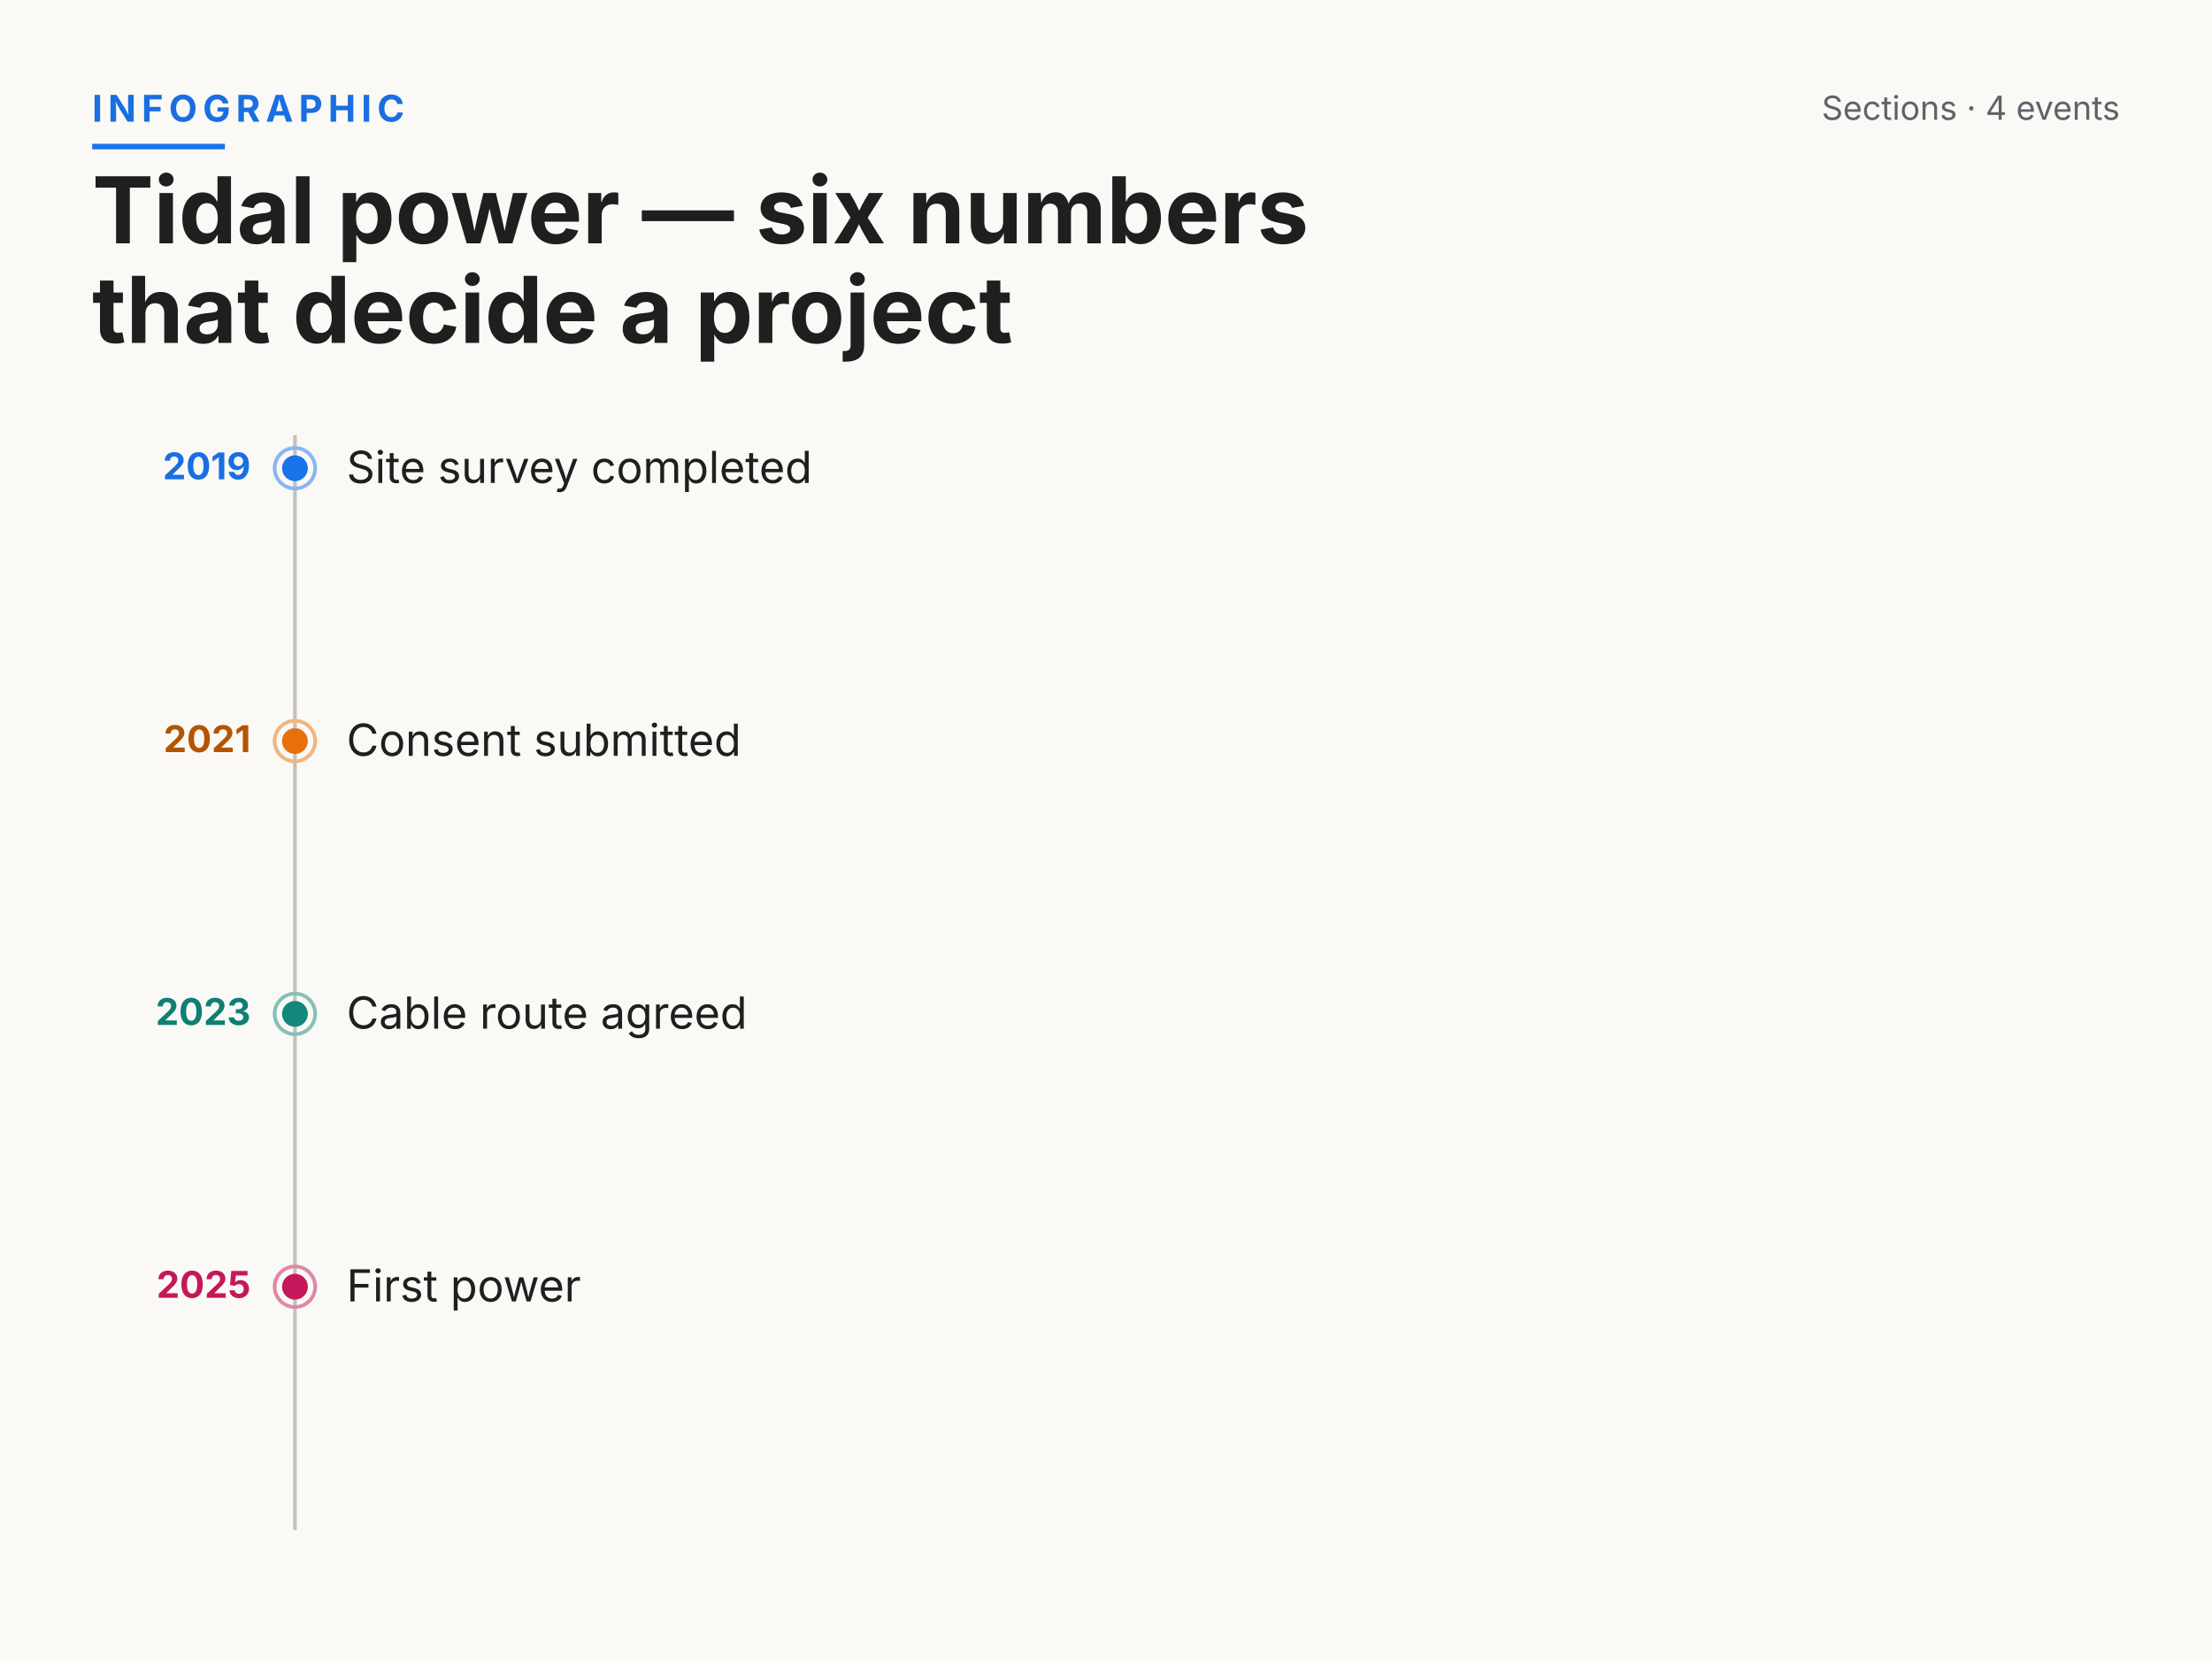
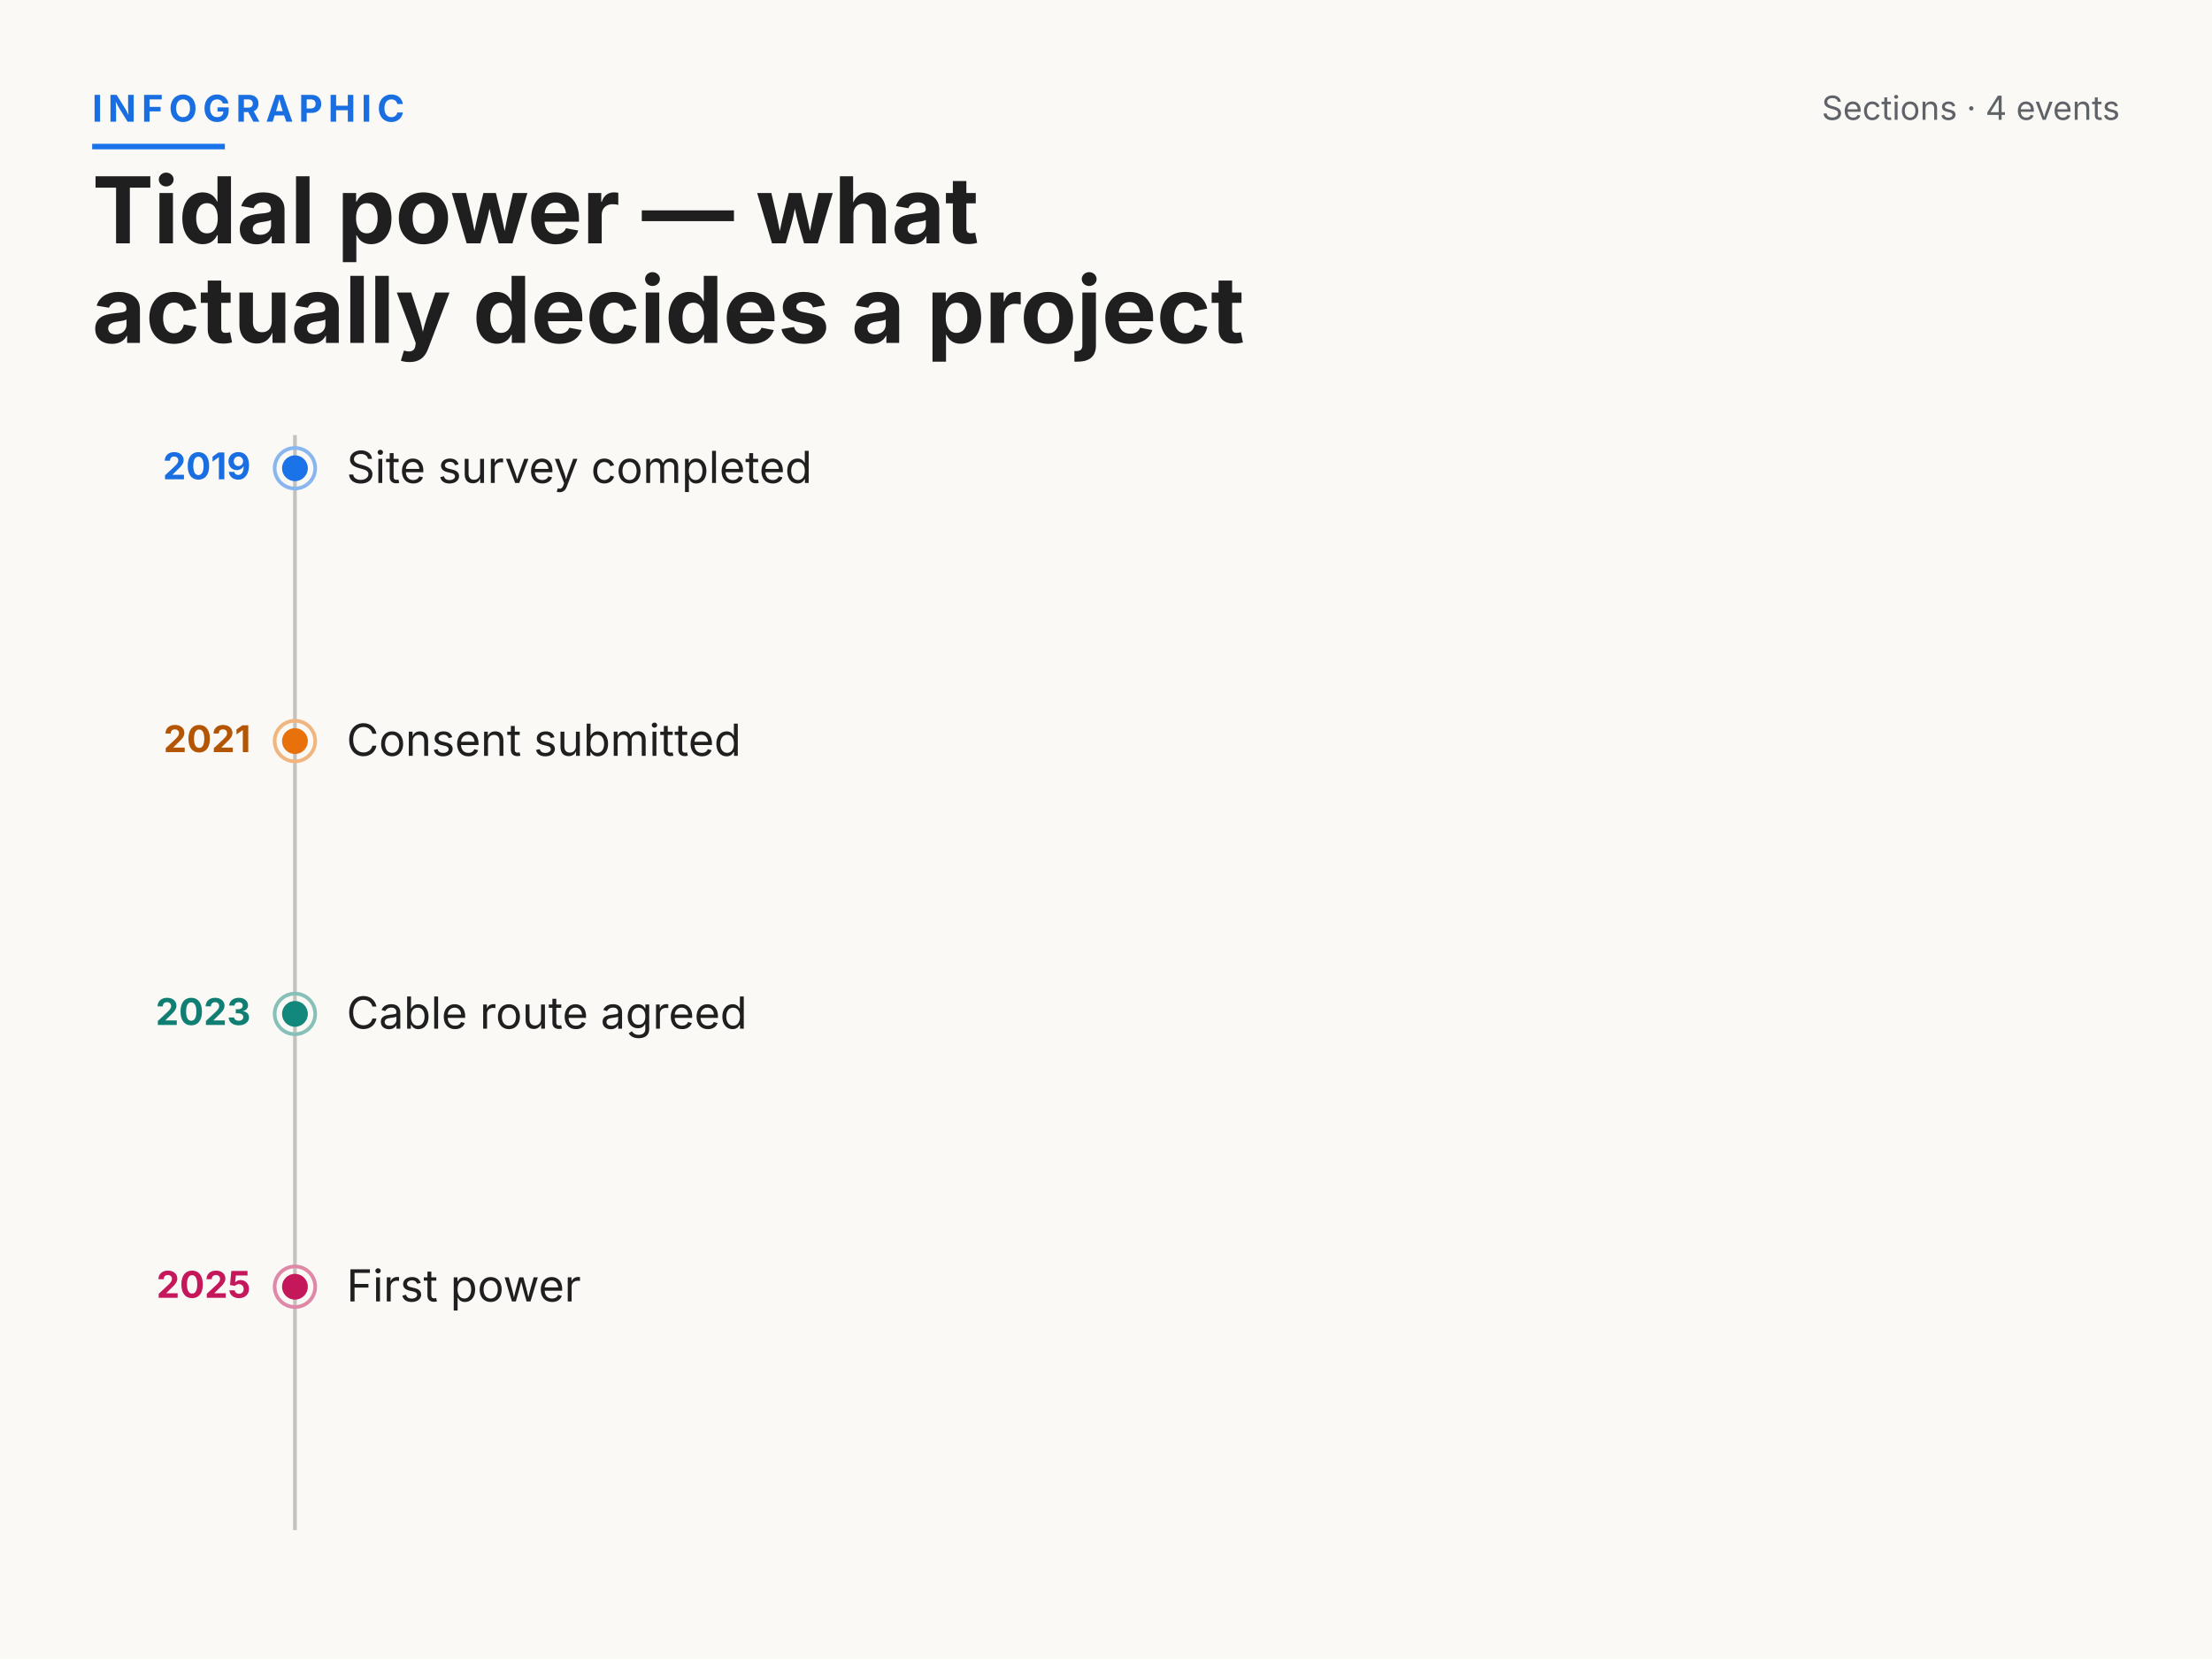
<svg xmlns="http://www.w3.org/2000/svg" width="1200" height="900" viewBox="0 0 1200 900" role="img" aria-labelledby="gfx-title gfx-desc" data-template="timeline" data-preset="sections" data-detail="standard">
  <defs />
  <rect x="0.0" y="0.0" width="1200.0" height="900.0" fill="#faf9f6" />
  <text x="50.0" y="66.0" font-family="'Inter var','Inter','DejaVu Sans','Helvetica Neue',Arial,sans-serif" font-size="20" font-weight="700" fill="#196fe1" letter-spacing="3">INFOGRAPHIC</text>
  <rect x="50.0" y="78.0" width="72.0" height="3.0" fill="#1a73e8" />
  <text x="1150.0" y="65.0" font-family="'Inter var','Inter','DejaVu Sans','Helvetica Neue',Arial,sans-serif" font-size="18" font-weight="400" fill="#5f6368" text-anchor="end">Sections · 4 events</text>
-   <text x="50.0" y="132.0" font-family="'Inter var','Inter','DejaVu Sans','Helvetica Neue',Arial,sans-serif" font-size="50" font-weight="700" fill="#1f1f1f">Tidal power — six numbers</text>
-   <text x="50.0" y="186.0" font-family="'Inter var','Inter','DejaVu Sans','Helvetica Neue',Arial,sans-serif" font-size="50" font-weight="700" fill="#1f1f1f">that decide a project</text>
+   <text x="50.0" y="132.0" font-family="'Inter var','Inter','DejaVu Sans','Helvetica Neue',Arial,sans-serif" font-size="50" font-weight="700" fill="#1f1f1f">Tidal power — what</text>
+   <text x="50.0" y="186.0" font-family="'Inter var','Inter','DejaVu Sans','Helvetica Neue',Arial,sans-serif" font-size="50" font-weight="700" fill="#1f1f1f">actually decides a project</text>
  <line x1="160.0" y1="236.0" x2="160.0" y2="830.0" stroke="#c3c2bf" stroke-width="2" />
  <text x="136.0" y="260.0" font-family="'Inter var','Inter','DejaVu Sans','Helvetica Neue',Arial,sans-serif" font-size="20" font-weight="700" fill="#196fe1" text-anchor="end">2019</text>
  <circle cx="160.0" cy="254.0" r="7.0" fill="#1a73e8" />
  <circle cx="160.0" cy="254.0" r="11.0" fill="none" stroke="#8ab6ef" stroke-width="2" />
  <text x="188.0" y="262.0" font-family="'Inter var','Inter','DejaVu Sans','Helvetica Neue',Arial,sans-serif" font-size="24" font-weight="400" fill="#1f1f1f">Site survey completed</text>
  <text x="136.0" y="408.0" font-family="'Inter var','Inter','DejaVu Sans','Helvetica Neue',Arial,sans-serif" font-size="20" font-weight="700" fill="#b35503" text-anchor="end">2021</text>
  <circle cx="160.0" cy="402.0" r="7.0" fill="#e8710b" />
  <circle cx="160.0" cy="402.0" r="11.0" fill="none" stroke="#f1b580" stroke-width="2" />
  <text x="188.0" y="410.0" font-family="'Inter var','Inter','DejaVu Sans','Helvetica Neue',Arial,sans-serif" font-size="24" font-weight="400" fill="#1f1f1f">Consent submitted</text>
  <text x="136.0" y="556.0" font-family="'Inter var','Inter','DejaVu Sans','Helvetica Neue',Arial,sans-serif" font-size="20" font-weight="700" fill="#107e73" text-anchor="end">2023</text>
  <circle cx="160.0" cy="550.0" r="7.0" fill="#12877b" />
  <circle cx="160.0" cy="550.0" r="11.0" fill="none" stroke="#86c0b8" stroke-width="2" />
  <text x="188.0" y="558.0" font-family="'Inter var','Inter','DejaVu Sans','Helvetica Neue',Arial,sans-serif" font-size="24" font-weight="400" fill="#1f1f1f">Cable route agreed</text>
  <text x="136.0" y="704.0" font-family="'Inter var','Inter','DejaVu Sans','Helvetica Neue',Arial,sans-serif" font-size="20" font-weight="700" fill="#c5185b" text-anchor="end">2025</text>
  <circle cx="160.0" cy="698.0" r="7.0" fill="#c5185b" />
  <circle cx="160.0" cy="698.0" r="11.0" fill="none" stroke="#df88a8" stroke-width="2" />
  <text x="188.0" y="706.0" font-family="'Inter var','Inter','DejaVu Sans','Helvetica Neue',Arial,sans-serif" font-size="24" font-weight="400" fill="#1f1f1f">First power</text>
</svg>
